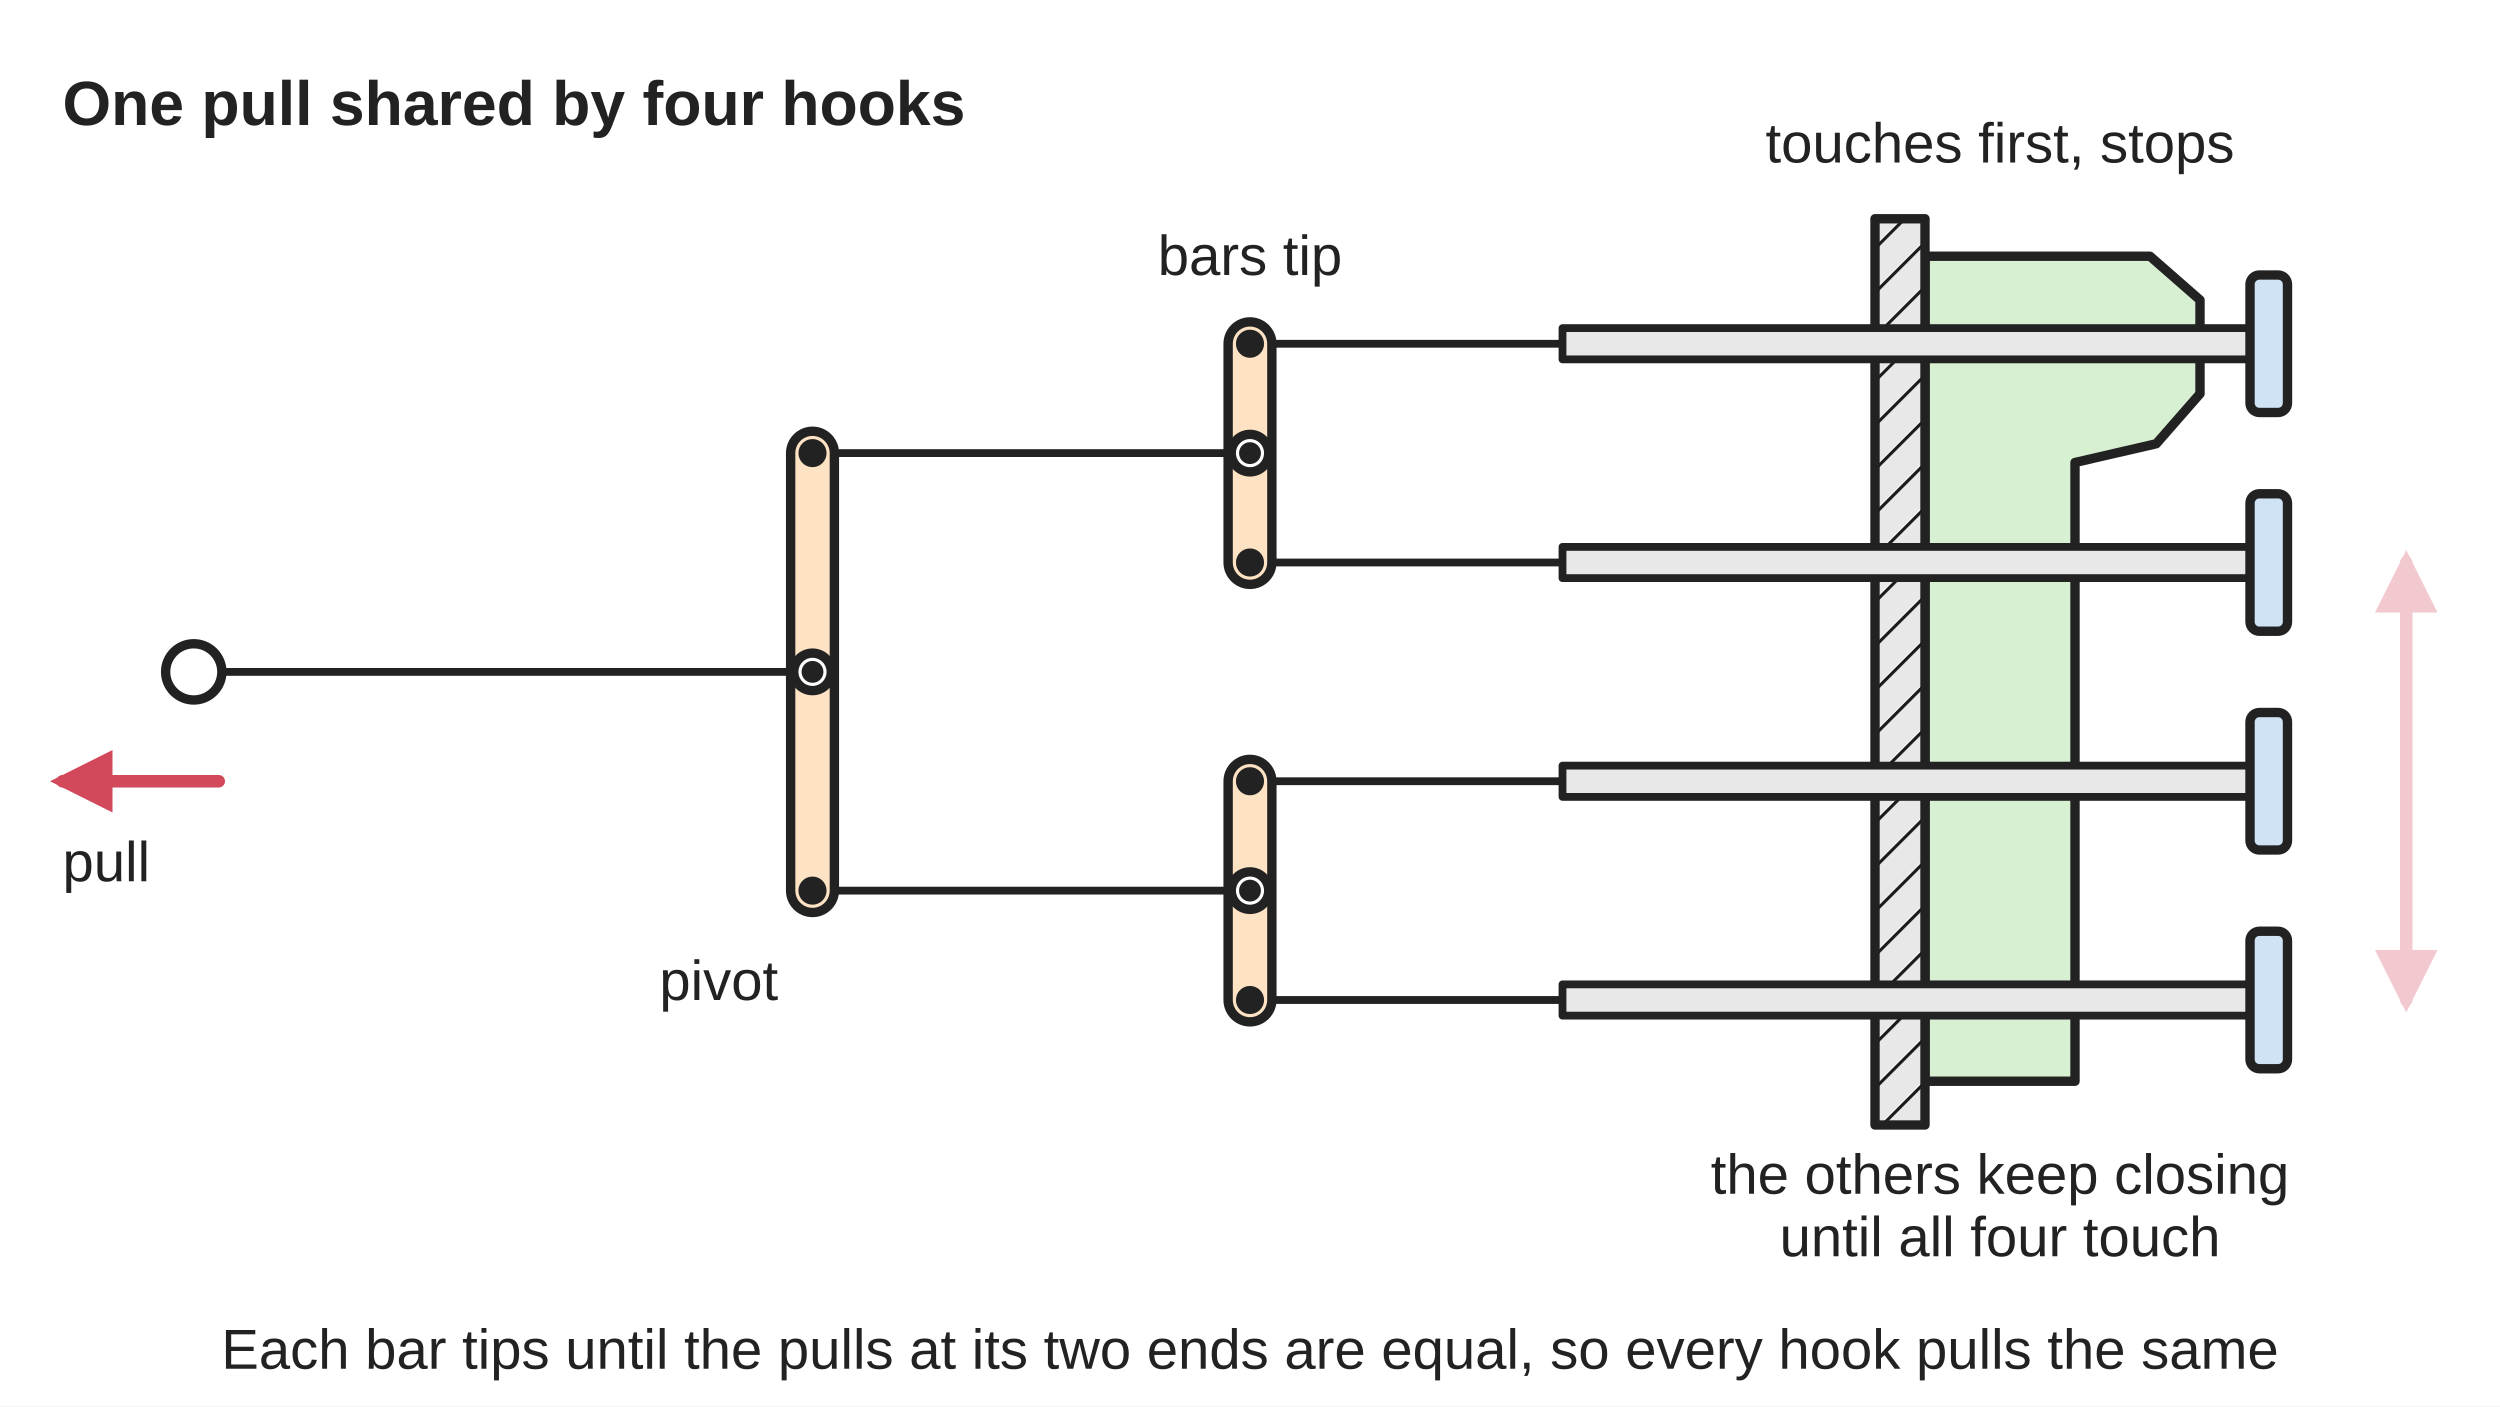
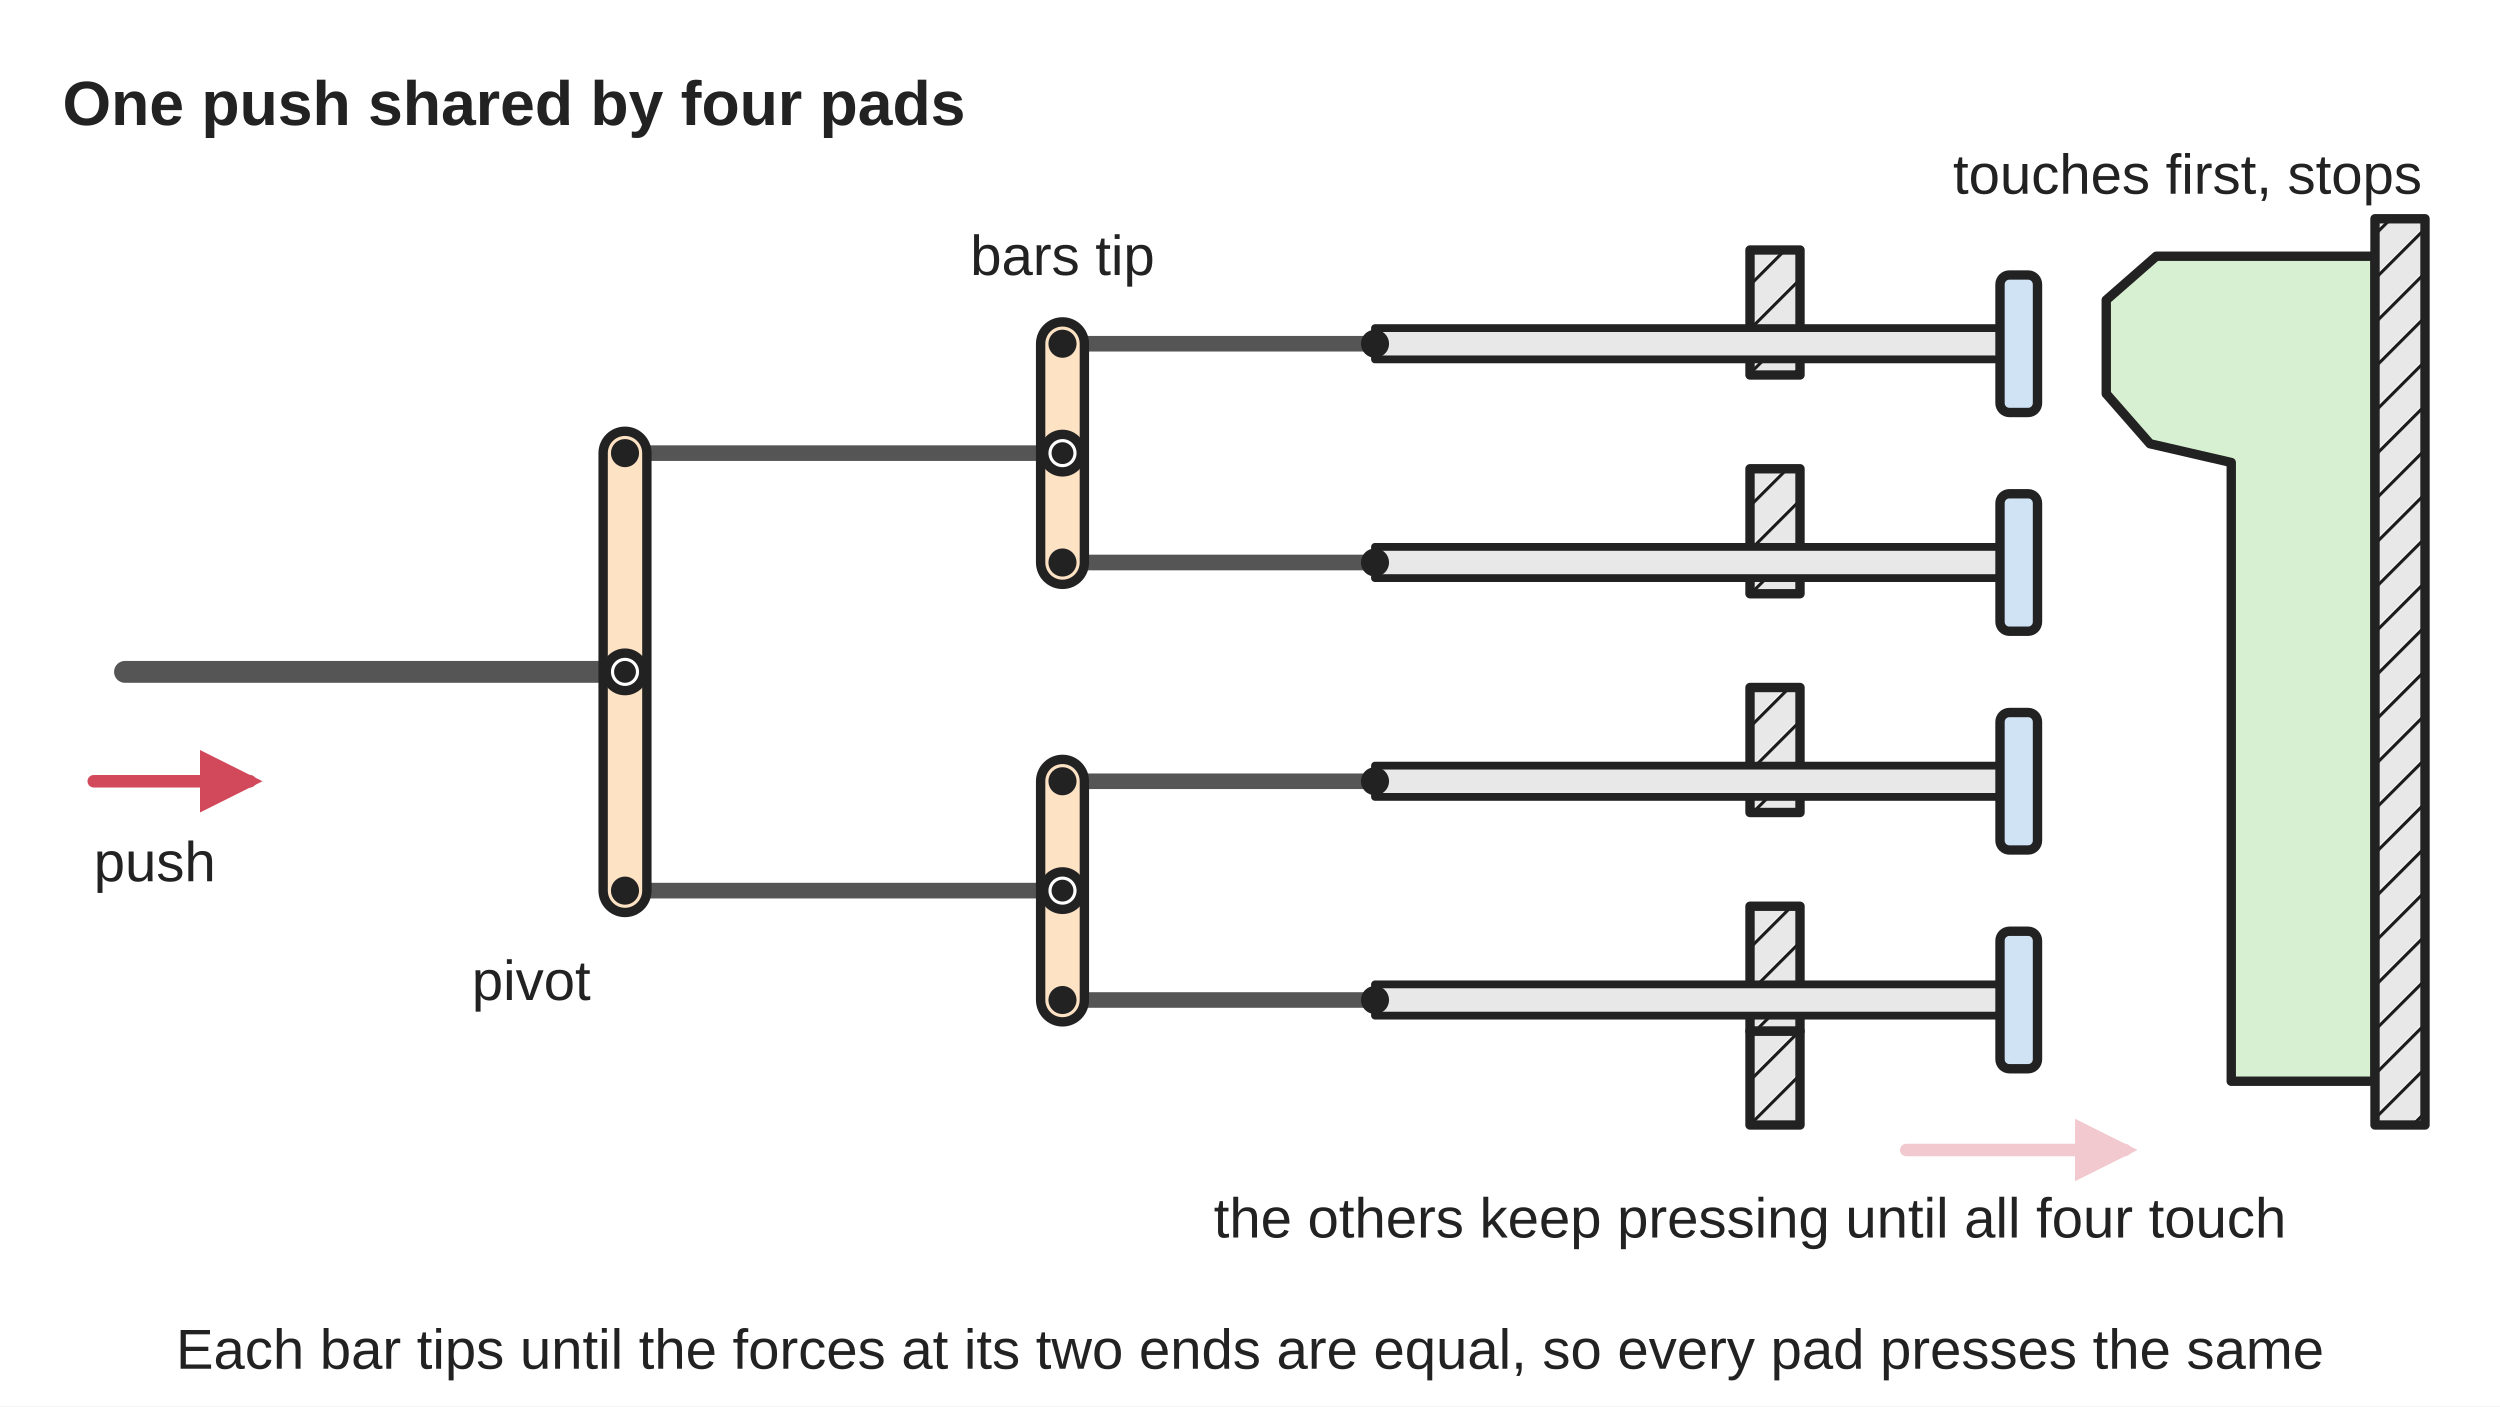
<svg xmlns="http://www.w3.org/2000/svg" viewBox="0 0 800 450" width="800" height="450" role="img">
  <rect width="800" height="450" fill="#ffffff" />
  <defs>
    <marker id="ah" viewBox="0 0 10 10" refX="8" refY="5" markerWidth="5" markerHeight="5" orient="auto-start-reverse">
      <path d="M0,0 L10,5 L0,10 z" fill="#d1495b" />
    </marker>
    <pattern id="hatch" width="10" height="10" patternUnits="userSpaceOnUse" patternTransform="rotate(45)">
      <rect width="10" height="10" fill="#e8e8e8" />
      <line x1="0" y1="0" x2="0" y2="10" stroke="#222" stroke-width="2" />
    </pattern>
  </defs>
  <g stroke="#222" stroke-width="3" stroke-linejoin="round" stroke-linecap="round">
-     <polygon points="616,82 688,82 704,96 704,126 690,142 664,148 664,346 616,346" fill="#d8f0d2" />
-     <rect x="600" y="70" width="16" height="290" fill="url(#hatch)" />
-     <polyline points="500,110 400,110" fill="none" stroke-width="2.5">
-       <animate attributeName="points" values="500,110 400,110;500,110 400,110;498.8,110 398.8,110;495.6,110 395.6,110;491.4,110 391.4,110;486.9,110 386.9,110;483,110 383,110;480.5,110 380.5,110;480,110 380,110;480,110 380,110;480,110 380,110.2;480,110 380,110.8;480,110 380,111.8;480,110 380,113.3;480,110 380,114.9;480,110 380,116;480,110 380,116.3;480,110 380,116.3;480.1,110 380.1,116.2;482.5,110 382.5,114.7;487.3,110 387.3,112.4;492.7,110 392.7,110.8;497.5,110 397.5,110.1;499.9,110 399.9,110;500,110 400,110;500,110 400,110" keyTimes="0;0.1;0.133;0.167;0.2;0.233;0.267;0.3;0.333;0.4;0.433;0.467;0.5;0.533;0.567;0.6;0.633;0.733;0.767;0.8;0.833;0.867;0.9;0.933;0.967;1" dur="6s" repeatCount="indefinite" />
+     <polygon points="760,82 690,82 674,96 674,126 688,142 714,148 714,346 760,346" fill="#d8f0d2" />
+     <rect x="760" y="70" width="16" height="290" fill="url(#hatch)" />
+     <g fill="url(#hatch)">
+       <rect x="560" y="80" width="16" height="40" />
+       <rect x="560" y="150" width="16" height="40" />
+       <rect x="560" y="220" width="16" height="40" />
+       <rect x="560" y="290" width="16" height="40" />
+       <rect x="560" y="330" width="16" height="30" />
+     </g>
+     <polyline points="440,110 340,110" fill="none" stroke-width="5" stroke="#555">
+       <animate attributeName="points" values="440,110 340,110;440,110 340,110;441.2,110 341.2,110;444.4,110 344.4,110;448.6,110 348.6,110;453.1,110 353.1,110;457,110 357,110;459.5,110 359.5,110;460,110 360,110;460,110 360,110;460,110 360,110.2;460,110 360,110.8;460,110 360,111.8;460,110 360,113.3;460,110 360,114.9;460,110 360,116;460,110 360,116.3;460,110 360,116.3;459.9,110 359.9,116.2;457.5,110 357.5,114.7;452.7,110 352.7,112.4;447.3,110 347.3,110.8;442.5,110 342.5,110.1;440.1,110 340.1,110;440,110 340,110;440,110 340,110" keyTimes="0;0.1;0.133;0.167;0.2;0.233;0.267;0.3;0.333;0.4;0.433;0.467;0.5;0.533;0.567;0.6;0.633;0.733;0.767;0.8;0.833;0.867;0.9;0.933;0.967;1" dur="6s" repeatCount="indefinite" />
    </polyline>
-     <polyline points="500,180 400,180" fill="none" stroke-width="2.5">
-       <animate attributeName="points" values="500,180 400,180;500,180 400,180;498.8,180 398.8,180;495.6,180 395.6,180;491.4,180 391.4,180;486.9,180 386.9,180;483,180 383,180;480.5,180 380.5,180;480,180 380,180;479.9,180 379.9,180;477.5,180 377.5,180;472.2,180 372.2,179.8;465.3,180 365.3,179.2;457.7,180 357.7,178.2;450.4,180 350.4,176.7;444.4,180 344.4,175.1;440.7,180 340.7,174;440,180 340,173.7;440,180 340,173.7;440.2,180 340.2,173.8;447.6,180 347.6,175.3;461.8,180 361.8,177.6;478.2,180 378.2,179.2;492.4,180 392.4,179.9;499.8,180 399.8,180;500,180 400,180;500,180 400,180" keyTimes="0;0.1;0.133;0.167;0.2;0.233;0.267;0.3;0.333;0.367;0.4;0.433;0.467;0.5;0.533;0.567;0.6;0.633;0.733;0.767;0.8;0.833;0.867;0.9;0.933;0.967;1" dur="6s" repeatCount="indefinite" />
+     <polyline points="440,180 340,180" fill="none" stroke-width="5" stroke="#555">
+       <animate attributeName="points" values="440,180 340,180;440,180 340,180;441.2,180 341.2,180;444.4,180 344.4,180;448.6,180 348.6,180;453.1,180 353.1,180;457,180 357,180;459.5,180 359.5,180;460,180 360,180;460.1,180 360.1,180;462.5,180 362.5,180;467.8,180 367.8,179.8;474.7,180 374.7,179.2;482.3,180 382.3,178.2;489.6,180 389.6,176.7;495.6,180 395.6,175.1;499.3,180 399.3,174;500,180 400,173.7;500,180 400,173.7;499.8,180 399.8,173.8;492.4,180 392.4,175.3;478.2,180 378.2,177.6;461.8,180 361.8,179.2;447.6,180 347.6,179.9;440.2,180 340.2,180;440,180 340,180;440,180 340,180" keyTimes="0;0.1;0.133;0.167;0.2;0.233;0.267;0.3;0.333;0.367;0.4;0.433;0.467;0.5;0.533;0.567;0.6;0.633;0.733;0.767;0.8;0.833;0.867;0.9;0.933;0.967;1" dur="6s" repeatCount="indefinite" />
    </polyline>
-     <polyline points="500,250 400,250" fill="none" stroke-width="2.5">
-       <animate attributeName="points" values="500,250 400,250;500,250 400,250;498.8,250 398.8,250;495.6,250 395.6,250;491.4,250 391.4,250;486.9,250 386.9,250;483,250 383,250;480.5,250 380.5,250;480,250 380,250;479.9,250 379.9,250;477.5,250 377.5,250;472.2,250 372.2,250;465.3,250 365.3,250;457.7,250 357.7,250;450.4,250 350.4,250;444.4,250 344.4,250;440.7,250 340.7,250;440,250 340,250;440,250 340,250;440.2,250 340.2,250;447.6,250 347.6,250;461.8,250 361.8,250;478.2,250 378.2,250;492.4,250 392.4,250;499.8,250 399.8,250;500,250 400,250;500,250 400,250" keyTimes="0;0.1;0.133;0.167;0.2;0.233;0.267;0.3;0.333;0.367;0.4;0.433;0.467;0.5;0.533;0.567;0.6;0.633;0.733;0.767;0.8;0.833;0.867;0.9;0.933;0.967;1" dur="6s" repeatCount="indefinite" />
+     <polyline points="440,250 340,250" fill="none" stroke-width="5" stroke="#555">
+       <animate attributeName="points" values="440,250 340,250;440,250 340,250;441.2,250 341.2,250;444.4,250 344.4,250;448.6,250 348.6,250;453.1,250 353.1,250;457,250 357,250;459.5,250 359.5,250;460,250 360,250;460.1,250 360.1,250;462.5,250 362.5,250;467.8,250 367.8,250;474.7,250 374.7,250;482.3,250 382.3,250;489.6,250 389.6,250;495.6,250 395.6,250;499.3,250 399.3,250;500,250 400,250;500,250 400,250;499.8,250 399.8,250;492.4,250 392.4,250;478.2,250 378.2,250;461.8,250 361.8,250;447.6,250 347.6,250;440.2,250 340.2,250;440,250 340,250;440,250 340,250" keyTimes="0;0.1;0.133;0.167;0.2;0.233;0.267;0.3;0.333;0.367;0.4;0.433;0.467;0.5;0.533;0.567;0.6;0.633;0.733;0.767;0.8;0.833;0.867;0.9;0.933;0.967;1" dur="6s" repeatCount="indefinite" />
    </polyline>
-     <polyline points="500,320 400,320" fill="none" stroke-width="2.5">
-       <animate attributeName="points" values="500,320 400,320;500,320 400,320;498.8,320 398.8,320;495.6,320 395.6,320;491.4,320 391.4,320;486.9,320 386.9,320;483,320 383,320;480.5,320 380.5,320;480,320 380,320;479.9,320 379.9,320;477.5,320 377.5,320;472.2,320 372.2,320;465.3,320 365.3,320;457.7,320 357.7,320;450.4,320 350.4,320;444.4,320 344.4,320;440.7,320 340.7,320;440,320 340,320;440,320 340,320;440.2,320 340.2,320;447.6,320 347.6,320;461.8,320 361.8,320;478.2,320 378.2,320;492.4,320 392.4,320;499.8,320 399.8,320;500,320 400,320;500,320 400,320" keyTimes="0;0.1;0.133;0.167;0.2;0.233;0.267;0.3;0.333;0.367;0.4;0.433;0.467;0.5;0.533;0.567;0.6;0.633;0.733;0.767;0.8;0.833;0.867;0.9;0.933;0.967;1" dur="6s" repeatCount="indefinite" />
+     <polyline points="440,320 340,320" fill="none" stroke-width="5" stroke="#555">
+       <animate attributeName="points" values="440,320 340,320;440,320 340,320;441.2,320 341.2,320;444.4,320 344.4,320;448.6,320 348.6,320;453.1,320 353.1,320;457,320 357,320;459.5,320 359.5,320;460,320 360,320;460.1,320 360.1,320;462.5,320 362.5,320;467.8,320 367.8,320;474.7,320 374.7,320;482.3,320 382.3,320;489.6,320 389.6,320;495.6,320 395.6,320;499.3,320 399.3,320;500,320 400,320;500,320 400,320;499.8,320 399.8,320;492.4,320 392.4,320;478.2,320 378.2,320;461.8,320 361.8,320;447.6,320 347.6,320;440.2,320 340.2,320;440,320 340,320;440,320 340,320" keyTimes="0;0.1;0.133;0.167;0.2;0.233;0.267;0.3;0.333;0.367;0.4;0.433;0.467;0.5;0.533;0.567;0.6;0.633;0.733;0.767;0.8;0.833;0.867;0.9;0.933;0.967;1" dur="6s" repeatCount="indefinite" />
    </polyline>
-     <polyline points="400,145 260,145" fill="none" stroke-width="2.5">
-       <animate attributeName="points" values="400,145 260,145;400,145 260,145;398.8,145 258.8,145;395.6,145 255.6,145;391.4,145 251.4,145;386.9,145 246.9,145;383,145 243,145;380.5,145 240.5,145;380,145 240,145;380,145 240,145;378.7,145 238.7,145;376.1,145 236.1,145;372.7,145 232.7,145.1;368.8,145 228.8,145.2;365.2,145 225.2,145.4;362.2,145 222.2,145.6;360.3,145 220.3,145.7;360,145 220,145.7;360,145 220,145.7;360.2,145 220.2,145.7;365,145 225,145.5;374.5,145 234.5,145.3;385.5,145 245.5,145.1;395,145 255,145;399.8,145 259.8,145;400,145 260,145;400,145 260,145" keyTimes="0;0.1;0.133;0.167;0.2;0.233;0.267;0.3;0.333;0.367;0.4;0.433;0.467;0.5;0.533;0.567;0.6;0.633;0.733;0.767;0.8;0.833;0.867;0.9;0.933;0.967;1" dur="6s" repeatCount="indefinite" />
+     <polyline points="340,145 200,145" fill="none" stroke-width="5" stroke="#555">
+       <animate attributeName="points" values="340,145 200,145;340,145 200,145;341.2,145 201.2,145;344.4,145 204.4,145;348.6,145 208.6,145;353.1,145 213.1,145;357,145 217,145;359.5,145 219.5,145;360,145 220,145;360,145 220,145;361.3,145 221.3,145;363.9,145 223.9,145;367.3,145 227.3,145.1;371.2,145 231.2,145.2;374.8,145 234.8,145.4;377.8,145 237.8,145.6;379.7,145 239.7,145.7;380,145 240,145.7;380,145 240,145.7;379.8,145 239.8,145.7;375,145 235,145.5;365.5,145 225.5,145.3;354.5,145 214.5,145.1;345,145 205,145;340.2,145 200.2,145;340,145 200,145;340,145 200,145" keyTimes="0;0.1;0.133;0.167;0.2;0.233;0.267;0.3;0.333;0.367;0.4;0.433;0.467;0.5;0.533;0.567;0.6;0.633;0.733;0.767;0.8;0.833;0.867;0.9;0.933;0.967;1" dur="6s" repeatCount="indefinite" />
    </polyline>
-     <polyline points="400,285 260,285" fill="none" stroke-width="2.5">
-       <animate attributeName="points" values="400,285 260,285;400,285 260,285;398.8,285 258.8,285;395.6,285 255.6,285;391.4,285 251.4,285;386.9,285 246.9,285;383,285 243,285;380.5,285 240.5,285;380,285 240,285;379.9,285 239.9,285;377.5,285 237.5,285;372.2,285 232.2,285;365.3,285 225.3,284.9;357.7,285 217.7,284.8;350.4,285 210.4,284.6;344.4,285 204.4,284.4;340.7,285 200.7,284.3;340,285 200,284.3;340,285 200,284.3;340.2,285 200.2,284.3;347.6,285 207.6,284.5;361.8,285 221.8,284.7;378.2,285 238.2,284.9;392.4,285 252.4,285;399.8,285 259.8,285;400,285 260,285;400,285 260,285" keyTimes="0;0.1;0.133;0.167;0.2;0.233;0.267;0.3;0.333;0.367;0.4;0.433;0.467;0.5;0.533;0.567;0.6;0.633;0.733;0.767;0.8;0.833;0.867;0.9;0.933;0.967;1" dur="6s" repeatCount="indefinite" />
+     <polyline points="340,285 200,285" fill="none" stroke-width="5" stroke="#555">
+       <animate attributeName="points" values="340,285 200,285;340,285 200,285;341.2,285 201.2,285;344.4,285 204.4,285;348.6,285 208.6,285;353.1,285 213.1,285;357,285 217,285;359.5,285 219.5,285;360,285 220,285;360.1,285 220.1,285;362.5,285 222.5,285;367.8,285 227.8,285;374.7,285 234.7,284.9;382.3,285 242.3,284.8;389.6,285 249.6,284.6;395.6,285 255.6,284.4;399.3,285 259.3,284.3;400,285 260,284.3;400,285 260,284.3;399.8,285 259.8,284.3;392.4,285 252.4,284.5;378.2,285 238.2,284.7;361.8,285 221.8,284.9;347.6,285 207.6,285;340.2,285 200.2,285;340,285 200,285;340,285 200,285" keyTimes="0;0.1;0.133;0.167;0.2;0.233;0.267;0.3;0.333;0.367;0.4;0.433;0.467;0.5;0.533;0.567;0.6;0.633;0.733;0.767;0.8;0.833;0.867;0.9;0.933;0.967;1" dur="6s" repeatCount="indefinite" />
    </polyline>
-     <polyline points="260,215 70,215" fill="none" stroke-width="2.5">
-       <animate attributeName="points" values="260,215 70,215;260,215 70,215;258.8,215 68.8,215;255.6,215 65.6,215;251.4,215 61.4,215;246.9,215 56.9,215;243,215 53,215;240.5,215 50.5,215;240,215 50,215;239.9,215 49.9,215;238.1,215 48.1,215;234.2,215 44.2,215;229,215 39,215;223.3,215 33.3,215;217.8,215 27.8,215;213.3,215 23.3,215;210.5,215 20.5,215;210,215 20,215;210,215 20,215;210.2,215 20.2,215;216.3,215 26.3,215;228.1,215 38.1,215;241.9,215 51.9,215;253.7,215 63.7,215;259.8,215 69.8,215;260,215 70,215;260,215 70,215" keyTimes="0;0.1;0.133;0.167;0.2;0.233;0.267;0.3;0.333;0.367;0.4;0.433;0.467;0.5;0.533;0.567;0.6;0.633;0.733;0.767;0.8;0.833;0.867;0.9;0.933;0.967;1" dur="6s" repeatCount="indefinite" />
+     <polyline points="200,215 40,215" fill="none" stroke-width="7" stroke="#555">
+       <animate attributeName="points" values="200,215 40,215;200,215 40,215;201.2,215 41.2,215;204.4,215 44.4,215;208.6,215 48.6,215;213.1,215 53.1,215;217,215 57,215;219.5,215 59.5,215;220,215 60,215;220.1,215 60.1,215;221.9,215 61.9,215;225.8,215 65.8,215;231,215 71,215;236.7,215 76.7,215;242.2,215 82.2,215;246.7,215 86.7,215;249.5,215 89.5,215;250,215 90,215;250,215 90,215;249.8,215 89.8,215;243.7,215 83.7,215;231.9,215 71.9,215;218.1,215 58.1,215;206.3,215 46.3,215;200.2,215 40.2,215;200,215 40,215;200,215 40,215" keyTimes="0;0.1;0.133;0.167;0.2;0.233;0.267;0.3;0.333;0.367;0.4;0.433;0.467;0.5;0.533;0.567;0.6;0.633;0.733;0.767;0.8;0.833;0.867;0.9;0.933;0.967;1" dur="6s" repeatCount="indefinite" />
    </polyline>
    <g>
-       <animateTransform attributeName="transform" type="translate" values="0 0;0 0;-1.2 0;-4.4 0;-8.6 0;-13.1 0;-17 0;-19.5 0;-20 0;-20 0;-19.9 0;-17.5 0;-12.7 0;-7.3 0;-2.5 0;-0.1 0;0 0;0 0" keyTimes="0;0.1;0.133;0.167;0.2;0.233;0.267;0.3;0.333;0.733;0.767;0.8;0.833;0.867;0.9;0.933;0.967;1" dur="6s" repeatCount="indefinite" />
-       <rect x="500" y="105" width="220" height="10" fill="#e8e8e8" stroke-width="2.5" />
-       <rect x="720" y="88" width="12" height="44" rx="3" fill="#cfe3f5" />
+       <animateTransform attributeName="transform" type="translate" values="0 0;0 0;1.2 0;4.4 0;8.6 0;13.1 0;17 0;19.5 0;20 0;20 0;19.9 0;17.5 0;12.7 0;7.3 0;2.5 0;0.1 0;0 0;0 0" keyTimes="0;0.1;0.133;0.167;0.2;0.233;0.267;0.3;0.333;0.733;0.767;0.8;0.833;0.867;0.9;0.933;0.967;1" dur="6s" repeatCount="indefinite" />
+       <rect x="440" y="105" width="200" height="10" fill="#e8e8e8" stroke-width="2.5" />
+       <rect x="640" y="88" width="12" height="44" rx="3" fill="#cfe3f5" />
+       <circle cx="440" cy="110" r="3" fill="#222" />
    </g>
    <g>
-       <animateTransform attributeName="transform" type="translate" values="0 0;0 0;-1.2 0;-4.4 0;-8.6 0;-13.1 0;-17 0;-19.5 0;-20 0;-20.1 0;-22.5 0;-27.8 0;-34.7 0;-42.3 0;-49.6 0;-55.6 0;-59.3 0;-60 0;-60 0;-59.8 0;-52.4 0;-38.2 0;-21.8 0;-7.6 0;-0.2 0;0 0;0 0" keyTimes="0;0.1;0.133;0.167;0.2;0.233;0.267;0.3;0.333;0.367;0.4;0.433;0.467;0.5;0.533;0.567;0.6;0.633;0.733;0.767;0.8;0.833;0.867;0.9;0.933;0.967;1" dur="6s" repeatCount="indefinite" />
-       <rect x="500" y="175" width="220" height="10" fill="#e8e8e8" stroke-width="2.5" />
-       <rect x="720" y="158" width="12" height="44" rx="3" fill="#cfe3f5" />
+       <animateTransform attributeName="transform" type="translate" values="0 0;0 0;1.2 0;4.4 0;8.6 0;13.1 0;17 0;19.5 0;20 0;20.1 0;22.5 0;27.8 0;34.7 0;42.3 0;49.6 0;55.6 0;59.3 0;60 0;60 0;59.8 0;52.4 0;38.2 0;21.8 0;7.6 0;0.2 0;0 0;0 0" keyTimes="0;0.1;0.133;0.167;0.2;0.233;0.267;0.3;0.333;0.367;0.4;0.433;0.467;0.5;0.533;0.567;0.6;0.633;0.733;0.767;0.8;0.833;0.867;0.9;0.933;0.967;1" dur="6s" repeatCount="indefinite" />
+       <rect x="440" y="175" width="200" height="10" fill="#e8e8e8" stroke-width="2.5" />
+       <rect x="640" y="158" width="12" height="44" rx="3" fill="#cfe3f5" />
+       <circle cx="440" cy="180" r="3" fill="#222" />
    </g>
    <g>
-       <animateTransform attributeName="transform" type="translate" values="0 0;0 0;-1.2 0;-4.4 0;-8.6 0;-13.1 0;-17 0;-19.5 0;-20 0;-20.1 0;-22.5 0;-27.8 0;-34.7 0;-42.3 0;-49.6 0;-55.6 0;-59.3 0;-60 0;-60 0;-59.8 0;-52.4 0;-38.2 0;-21.8 0;-7.6 0;-0.2 0;0 0;0 0" keyTimes="0;0.1;0.133;0.167;0.2;0.233;0.267;0.3;0.333;0.367;0.4;0.433;0.467;0.5;0.533;0.567;0.6;0.633;0.733;0.767;0.8;0.833;0.867;0.9;0.933;0.967;1" dur="6s" repeatCount="indefinite" />
-       <rect x="500" y="245" width="220" height="10" fill="#e8e8e8" stroke-width="2.5" />
-       <rect x="720" y="228" width="12" height="44" rx="3" fill="#cfe3f5" />
+       <animateTransform attributeName="transform" type="translate" values="0 0;0 0;1.2 0;4.4 0;8.6 0;13.1 0;17 0;19.5 0;20 0;20.1 0;22.5 0;27.8 0;34.7 0;42.3 0;49.6 0;55.6 0;59.3 0;60 0;60 0;59.8 0;52.4 0;38.2 0;21.8 0;7.6 0;0.2 0;0 0;0 0" keyTimes="0;0.1;0.133;0.167;0.2;0.233;0.267;0.3;0.333;0.367;0.4;0.433;0.467;0.5;0.533;0.567;0.6;0.633;0.733;0.767;0.8;0.833;0.867;0.9;0.933;0.967;1" dur="6s" repeatCount="indefinite" />
+       <rect x="440" y="245" width="200" height="10" fill="#e8e8e8" stroke-width="2.5" />
+       <rect x="640" y="228" width="12" height="44" rx="3" fill="#cfe3f5" />
+       <circle cx="440" cy="250" r="3" fill="#222" />
    </g>
    <g>
-       <animateTransform attributeName="transform" type="translate" values="0 0;0 0;-1.2 0;-4.4 0;-8.6 0;-13.1 0;-17 0;-19.5 0;-20 0;-20.1 0;-22.5 0;-27.8 0;-34.7 0;-42.3 0;-49.6 0;-55.6 0;-59.3 0;-60 0;-60 0;-59.8 0;-52.4 0;-38.2 0;-21.8 0;-7.6 0;-0.2 0;0 0;0 0" keyTimes="0;0.1;0.133;0.167;0.2;0.233;0.267;0.3;0.333;0.367;0.4;0.433;0.467;0.5;0.533;0.567;0.6;0.633;0.733;0.767;0.8;0.833;0.867;0.9;0.933;0.967;1" dur="6s" repeatCount="indefinite" />
-       <rect x="500" y="315" width="220" height="10" fill="#e8e8e8" stroke-width="2.5" />
-       <rect x="720" y="298" width="12" height="44" rx="3" fill="#cfe3f5" />
+       <animateTransform attributeName="transform" type="translate" values="0 0;0 0;1.2 0;4.4 0;8.6 0;13.1 0;17 0;19.5 0;20 0;20.1 0;22.5 0;27.8 0;34.7 0;42.3 0;49.6 0;55.6 0;59.3 0;60 0;60 0;59.8 0;52.4 0;38.2 0;21.8 0;7.6 0;0.2 0;0 0;0 0" keyTimes="0;0.1;0.133;0.167;0.2;0.233;0.267;0.3;0.333;0.367;0.4;0.433;0.467;0.5;0.533;0.567;0.6;0.633;0.733;0.767;0.8;0.833;0.867;0.9;0.933;0.967;1" dur="6s" repeatCount="indefinite" />
+       <rect x="440" y="315" width="200" height="10" fill="#e8e8e8" stroke-width="2.5" />
+       <rect x="640" y="298" width="12" height="44" rx="3" fill="#cfe3f5" />
+       <circle cx="440" cy="320" r="3" fill="#222" />
    </g>
    <g>
-       <animateTransform attributeName="transform" type="translate" values="0 0;0 0;-1.2 0;-4.4 0;-8.6 0;-13.1 0;-17 0;-19.5 0;-20 0;-20 0;-21.3 0;-23.9 0;-27.3 0;-31.2 0;-34.8 0;-37.8 0;-39.7 0;-40 0;-40 0;-39.8 0;-35 0;-25.5 0;-14.5 0;-5 0;-0.2 0;0 0;0 0" keyTimes="0;0.1;0.133;0.167;0.2;0.233;0.267;0.3;0.333;0.367;0.4;0.433;0.467;0.5;0.533;0.567;0.6;0.633;0.733;0.767;0.8;0.833;0.867;0.9;0.933;0.967;1" dur="6s" repeatCount="indefinite" />
+       <animateTransform attributeName="transform" type="translate" values="0 0;0 0;1.2 0;4.4 0;8.6 0;13.1 0;17 0;19.5 0;20 0;20 0;21.3 0;23.9 0;27.3 0;31.2 0;34.8 0;37.8 0;39.7 0;40 0;40 0;39.8 0;35 0;25.5 0;14.5 0;5 0;0.2 0;0 0;0 0" keyTimes="0;0.1;0.133;0.167;0.2;0.233;0.267;0.3;0.333;0.367;0.4;0.433;0.467;0.5;0.533;0.567;0.6;0.633;0.733;0.767;0.8;0.833;0.867;0.9;0.933;0.967;1" dur="6s" repeatCount="indefinite" />
      <g>
-         <animateTransform attributeName="transform" type="rotate" values="0 400 145;0 400 145;0.1 400 145;2.1 400 145;6.4 400 145;12.1 400 145;18.6 400 145;25 400 145;30.6 400 145;34.2 400 145;34.8 400 145;34.8 400 145;34.7 400 145;30 400 145;21.4 400 145;12 400 145;4.1 400 145;0.1 400 145;0 400 145;0 400 145" keyTimes="0;0.333;0.367;0.4;0.433;0.467;0.5;0.533;0.567;0.6;0.633;0.733;0.767;0.8;0.833;0.867;0.9;0.933;0.967;1" dur="6s" repeatCount="indefinite" />
-         <rect x="393" y="103" width="14" height="84" rx="7" fill="#fde2c4" />
-         <circle cx="400" cy="110" r="3" fill="#222" />
-         <circle cx="400" cy="180" r="3" fill="#222" />
-         <circle cx="400" cy="145" r="6" fill="#ffffff" />
-         <circle cx="400" cy="145" r="2" fill="#222" />
+         <animateTransform attributeName="transform" type="rotate" values="0 340 145;0 340 145;-0.1 340 145;-2.1 340 145;-6.4 340 145;-12.1 340 145;-18.6 340 145;-25 340 145;-30.6 340 145;-34.2 340 145;-34.8 340 145;-34.8 340 145;-34.7 340 145;-30 340 145;-21.4 340 145;-12 340 145;-4.1 340 145;-0.1 340 145;0 340 145;0 340 145" keyTimes="0;0.333;0.367;0.4;0.433;0.467;0.5;0.533;0.567;0.6;0.633;0.733;0.767;0.8;0.833;0.867;0.9;0.933;0.967;1" dur="6s" repeatCount="indefinite" />
+         <rect x="333" y="103" width="14" height="84" rx="7" fill="#fde2c4" />
+         <circle cx="340" cy="110" r="3" fill="#222" />
+         <circle cx="340" cy="180" r="3" fill="#222" />
+         <circle cx="340" cy="145" r="6" fill="#ffffff" />
+         <circle cx="340" cy="145" r="2" fill="#222" />
      </g>
    </g>
    <g>
-       <animateTransform attributeName="transform" type="translate" values="0 0;0 0;-1.2 0;-4.4 0;-8.6 0;-13.1 0;-17 0;-19.5 0;-20 0;-20.1 0;-22.5 0;-27.8 0;-34.7 0;-42.3 0;-49.6 0;-55.6 0;-59.3 0;-60 0;-60 0;-59.8 0;-52.4 0;-38.2 0;-21.8 0;-7.6 0;-0.2 0;0 0;0 0" keyTimes="0;0.1;0.133;0.167;0.2;0.233;0.267;0.3;0.333;0.367;0.4;0.433;0.467;0.5;0.533;0.567;0.6;0.633;0.733;0.767;0.8;0.833;0.867;0.9;0.933;0.967;1" dur="6s" repeatCount="indefinite" />
+       <animateTransform attributeName="transform" type="translate" values="0 0;0 0;1.2 0;4.4 0;8.6 0;13.1 0;17 0;19.5 0;20 0;20.1 0;22.5 0;27.8 0;34.7 0;42.3 0;49.6 0;55.6 0;59.3 0;60 0;60 0;59.8 0;52.4 0;38.2 0;21.8 0;7.6 0;0.2 0;0 0;0 0" keyTimes="0;0.1;0.133;0.167;0.2;0.233;0.267;0.3;0.333;0.367;0.4;0.433;0.467;0.5;0.533;0.567;0.6;0.633;0.733;0.767;0.8;0.833;0.867;0.9;0.933;0.967;1" dur="6s" repeatCount="indefinite" />
      <g>
-         <rect x="393" y="243" width="14" height="84" rx="7" fill="#fde2c4" />
-         <circle cx="400" cy="250" r="3" fill="#222" />
-         <circle cx="400" cy="320" r="3" fill="#222" />
-         <circle cx="400" cy="285" r="6" fill="#ffffff" />
-         <circle cx="400" cy="285" r="2" fill="#222" />
+         <rect x="333" y="243" width="14" height="84" rx="7" fill="#fde2c4" />
+         <circle cx="340" cy="250" r="3" fill="#222" />
+         <circle cx="340" cy="320" r="3" fill="#222" />
+         <circle cx="340" cy="285" r="6" fill="#ffffff" />
+         <circle cx="340" cy="285" r="2" fill="#222" />
      </g>
    </g>
    <g>
-       <animateTransform attributeName="transform" type="translate" values="0 0;0 0;-1.2 0;-4.4 0;-8.6 0;-13.1 0;-17 0;-19.5 0;-20 0;-20.1 0;-21.9 0;-25.8 0;-31 0;-36.7 0;-42.2 0;-46.7 0;-49.5 0;-50 0;-50 0;-49.8 0;-43.7 0;-31.9 0;-18.1 0;-6.3 0;-0.2 0;0 0;0 0" keyTimes="0;0.1;0.133;0.167;0.2;0.233;0.267;0.3;0.333;0.367;0.4;0.433;0.467;0.5;0.533;0.567;0.6;0.633;0.733;0.767;0.8;0.833;0.867;0.9;0.933;0.967;1" dur="6s" repeatCount="indefinite" />
+       <animateTransform attributeName="transform" type="translate" values="0 0;0 0;1.2 0;4.4 0;8.6 0;13.1 0;17 0;19.5 0;20 0;20.1 0;21.9 0;25.8 0;31 0;36.7 0;42.2 0;46.7 0;49.5 0;50 0;50 0;49.8 0;43.7 0;31.9 0;18.1 0;6.3 0;0.2 0;0 0;0 0" keyTimes="0;0.1;0.133;0.167;0.2;0.233;0.267;0.3;0.333;0.367;0.4;0.433;0.467;0.5;0.533;0.567;0.6;0.633;0.733;0.767;0.8;0.833;0.867;0.9;0.933;0.967;1" dur="6s" repeatCount="indefinite" />
      <g>
-         <animateTransform attributeName="transform" type="rotate" values="0 260 215;0 260 215;0.5 260 215;1.6 260 215;3 260 215;4.6 260 215;6.1 260 215;7.3 260 215;8.1 260 215;8.2 260 215;8.2 260 215;7.2 260 215;5.2 260 215;3 260 215;1 260 215;0 260 215;0 260 215" keyTimes="0;0.367;0.4;0.433;0.467;0.5;0.533;0.567;0.6;0.633;0.767;0.8;0.833;0.867;0.9;0.933;1" dur="6s" repeatCount="indefinite" />
-         <rect x="253" y="138" width="14" height="154" rx="7" fill="#fde2c4" />
-         <circle cx="260" cy="145" r="3" fill="#222" />
-         <circle cx="260" cy="285" r="3" fill="#222" />
-         <circle cx="260" cy="215" r="6" fill="#ffffff" />
-         <circle cx="260" cy="215" r="2" fill="#222" />
+         <animateTransform attributeName="transform" type="rotate" values="0 200 215;0 200 215;-0.5 200 215;-1.6 200 215;-3 200 215;-4.6 200 215;-6.1 200 215;-7.3 200 215;-8.1 200 215;-8.2 200 215;-8.2 200 215;-7.2 200 215;-5.2 200 215;-3 200 215;-1 200 215;0 200 215;0 200 215" keyTimes="0;0.367;0.4;0.433;0.467;0.5;0.533;0.567;0.6;0.633;0.767;0.8;0.833;0.867;0.9;0.933;1" dur="6s" repeatCount="indefinite" />
+         <rect x="193" y="138" width="14" height="154" rx="7" fill="#fde2c4" />
+         <circle cx="200" cy="145" r="3" fill="#222" />
+         <circle cx="200" cy="285" r="3" fill="#222" />
+         <circle cx="200" cy="215" r="6" fill="#ffffff" />
+         <circle cx="200" cy="215" r="2" fill="#222" />
      </g>
    </g>
-     <circle cx="62" cy="215" r="9" fill="#ffffff">
-       <animate attributeName="cx" values="62;62;60.8;57.6;53.4;48.9;45;42.5;42;41.9;40.1;36.2;31;25.3;19.8;15.3;12.5;12;12;12.2;18.3;30.1;43.9;55.7;61.8;62;62" keyTimes="0;0.1;0.133;0.167;0.2;0.233;0.267;0.3;0.333;0.367;0.4;0.433;0.467;0.5;0.533;0.567;0.6;0.633;0.733;0.767;0.8;0.833;0.867;0.9;0.933;0.967;1" dur="6s" repeatCount="indefinite" />
-     </circle>
-     <line x1="70" y1="250" x2="20" y2="250" stroke="#d1495b" stroke-width="4" marker-end="url(#ah)">
+     <line x1="30" y1="250" x2="80" y2="250" stroke="#d1495b" stroke-width="4" marker-end="url(#ah)">
      <animate attributeName="opacity" values="0.3;0.3;0.5;0.8;1;1;0.9;0.6;0.4;0.3;0.3" keyTimes="0;0.067;0.083;0.1;0.117;0.6;0.617;0.633;0.65;0.667;1" dur="6s" repeatCount="indefinite" />
    </line>
    <g stroke="#d1495b" stroke-width="4" marker-end="url(#ah)">
-       <line x1="770" y1="180" x2="770" y2="320" marker-start="url(#ah)" opacity="0.3">
+       <line x1="610" y1="368" x2="680" y2="368" opacity="0.3">
        <animate attributeName="opacity" values="0.3;0.3;0.4;0.6;0.9;1;1;0.9;0.6;0.4;0.3;0.3" keyTimes="0;0.333;0.35;0.367;0.383;0.4;0.6;0.617;0.633;0.65;0.667;1" dur="6s" repeatCount="indefinite" />
      </line>
    </g>
  </g>
  <g font-family="Arial, Helvetica, sans-serif" fill="#222" font-size="18">
-     <text x="20" y="40" font-size="20" font-weight="bold">One pull shared by four hooks</text>
-     <text x="20" y="282">pull</text>
-     <text x="400" y="88" text-anchor="middle">bars tip</text>
-     <text x="230" y="320" text-anchor="middle">pivot</text>
-     <text x="640" y="52" text-anchor="middle">touches first, stops</text>
-     <text x="640" y="382" text-anchor="middle">the others keep closing</text>
-     <text x="640" y="402" text-anchor="middle">until all four touch</text>
-     <text x="640" y="230" text-anchor="middle" font-size="16"> </text>
-     <text x="400" y="438" text-anchor="middle">Each bar tips until the pulls at its two ends are equal, so every hook pulls the same</text>
+     <text x="20" y="40" font-size="20" font-weight="bold">One push shared by four pads</text>
+     <text x="30" y="282">push</text>
+     <text x="340" y="88" text-anchor="middle">bars tip</text>
+     <text x="170" y="320" text-anchor="middle">pivot</text>
+     <text x="700" y="62" text-anchor="middle">touches first, stops</text>
+     <text x="560" y="396" text-anchor="middle">the others keep pressing until all four touch</text>
+     <text x="400" y="438" text-anchor="middle">Each bar tips until the forces at its two ends are equal, so every pad presses the same</text>
  </g>
</svg>
